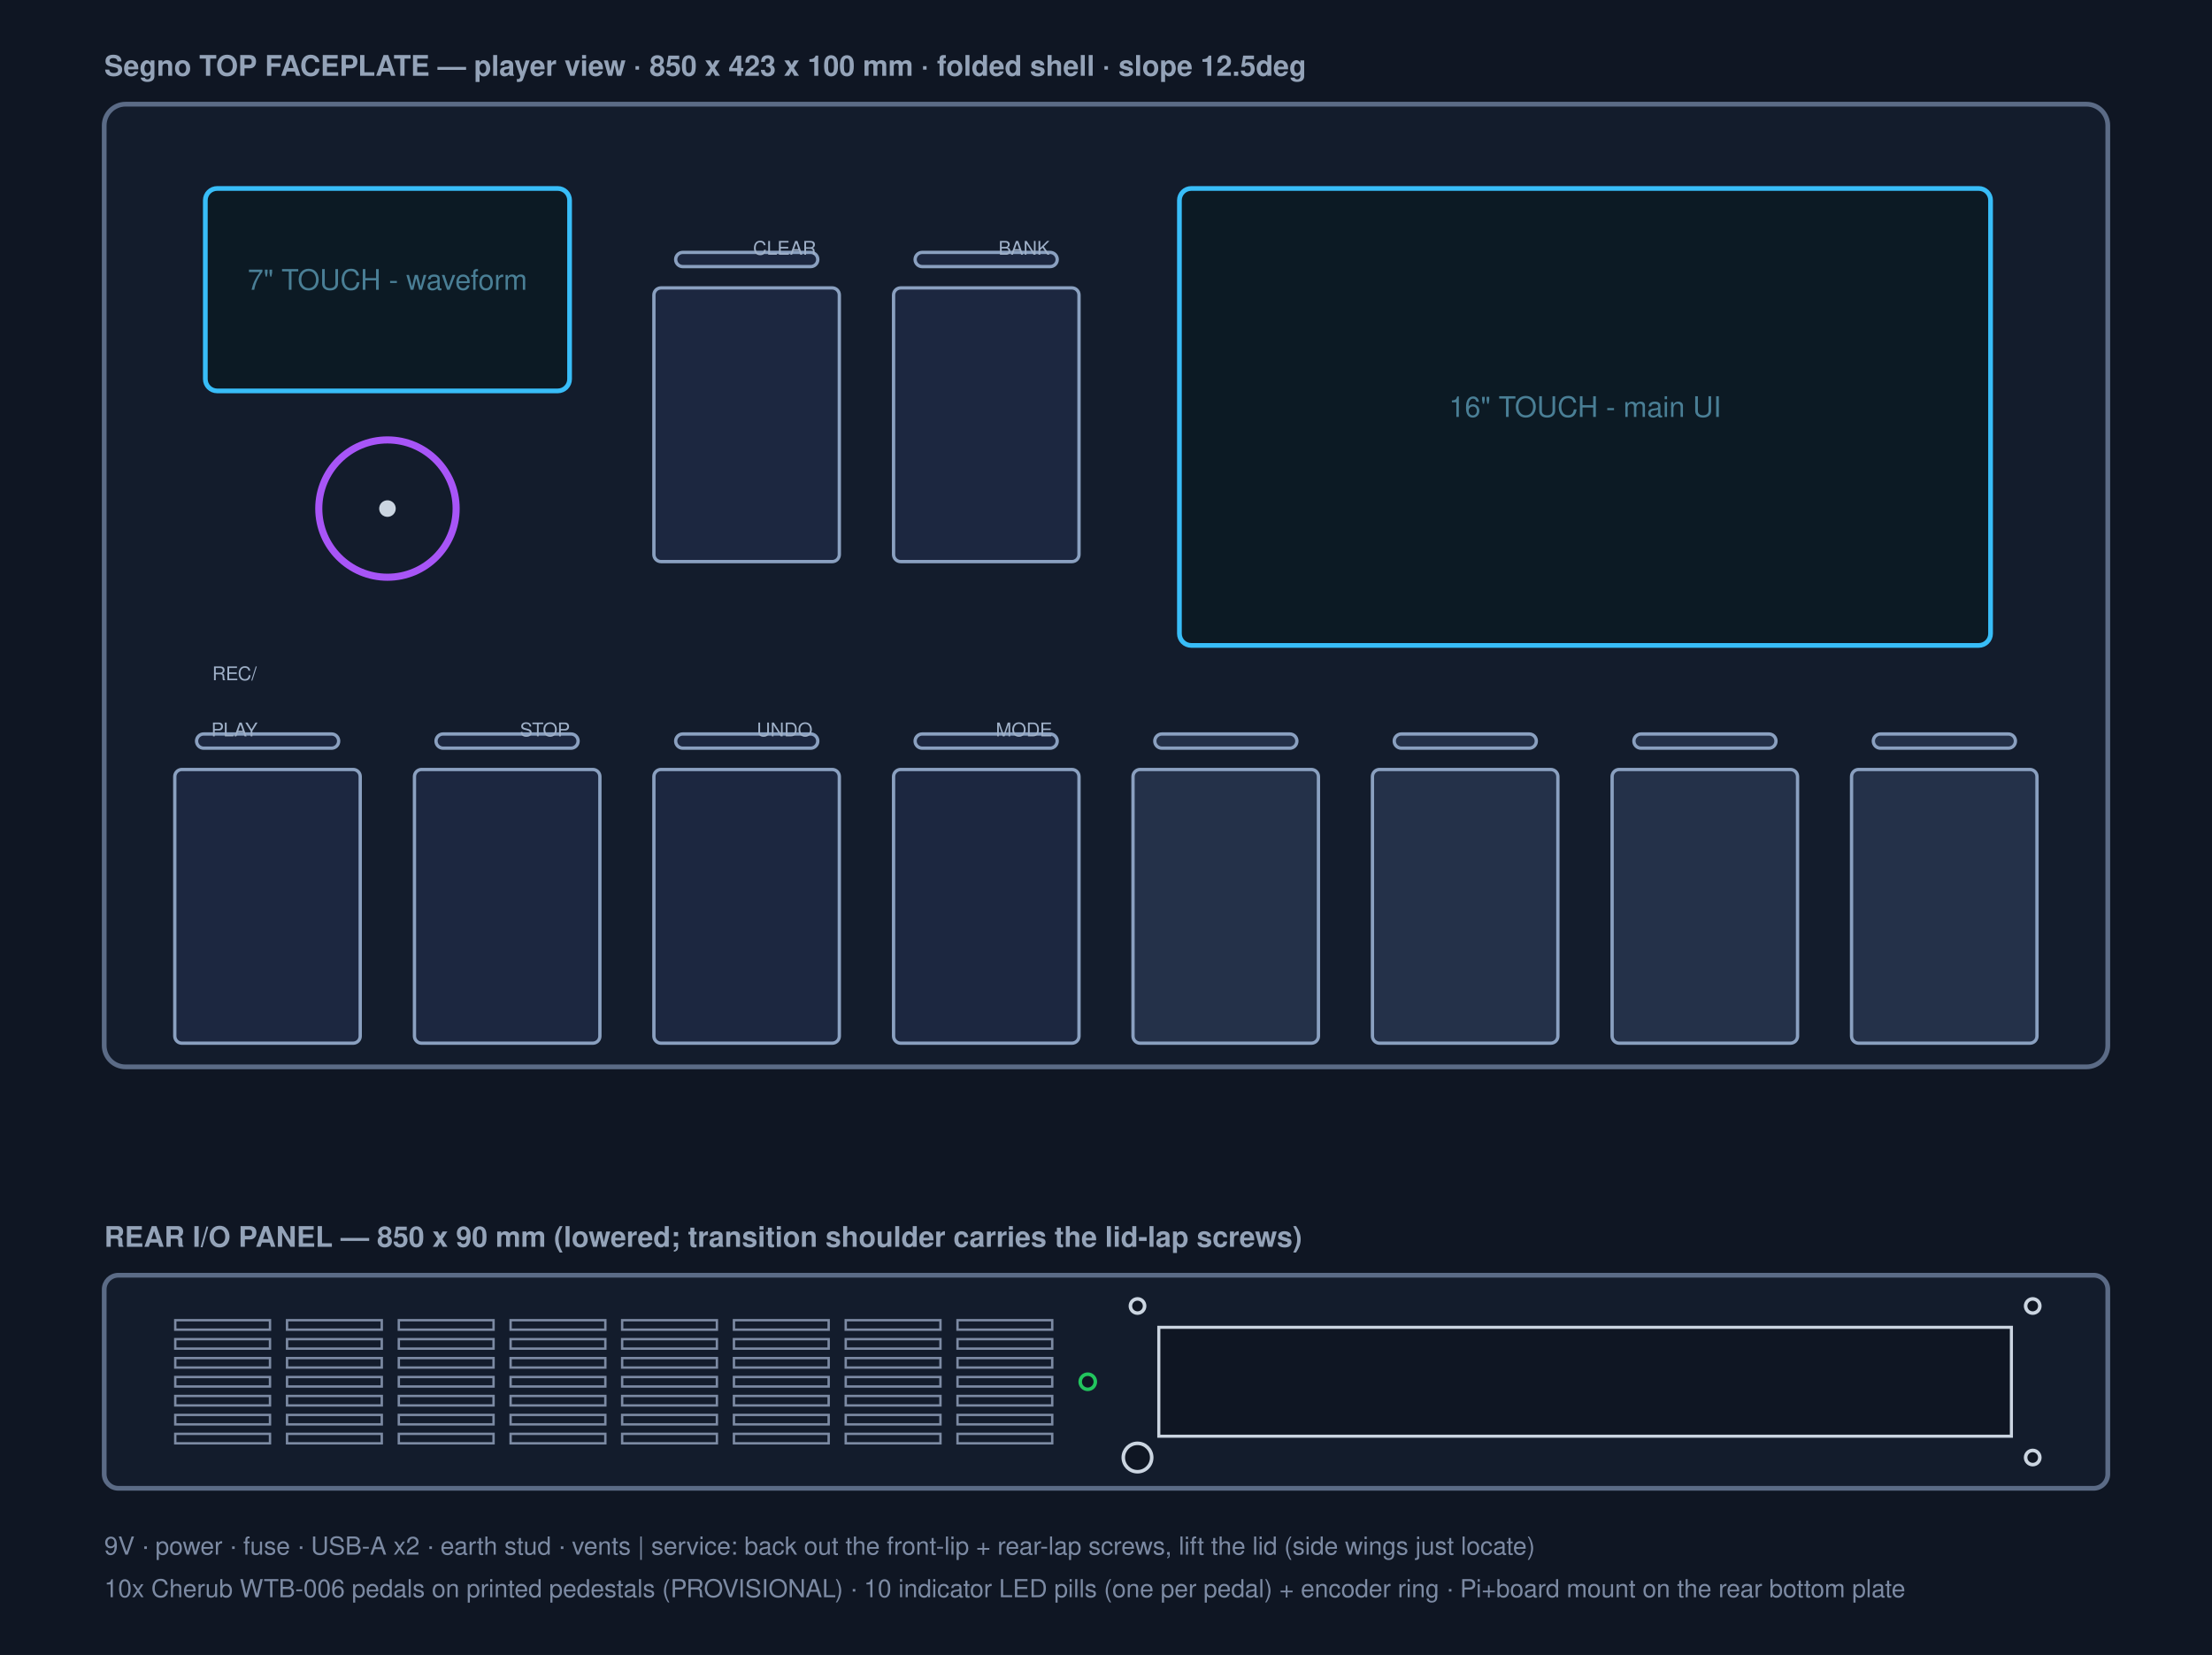
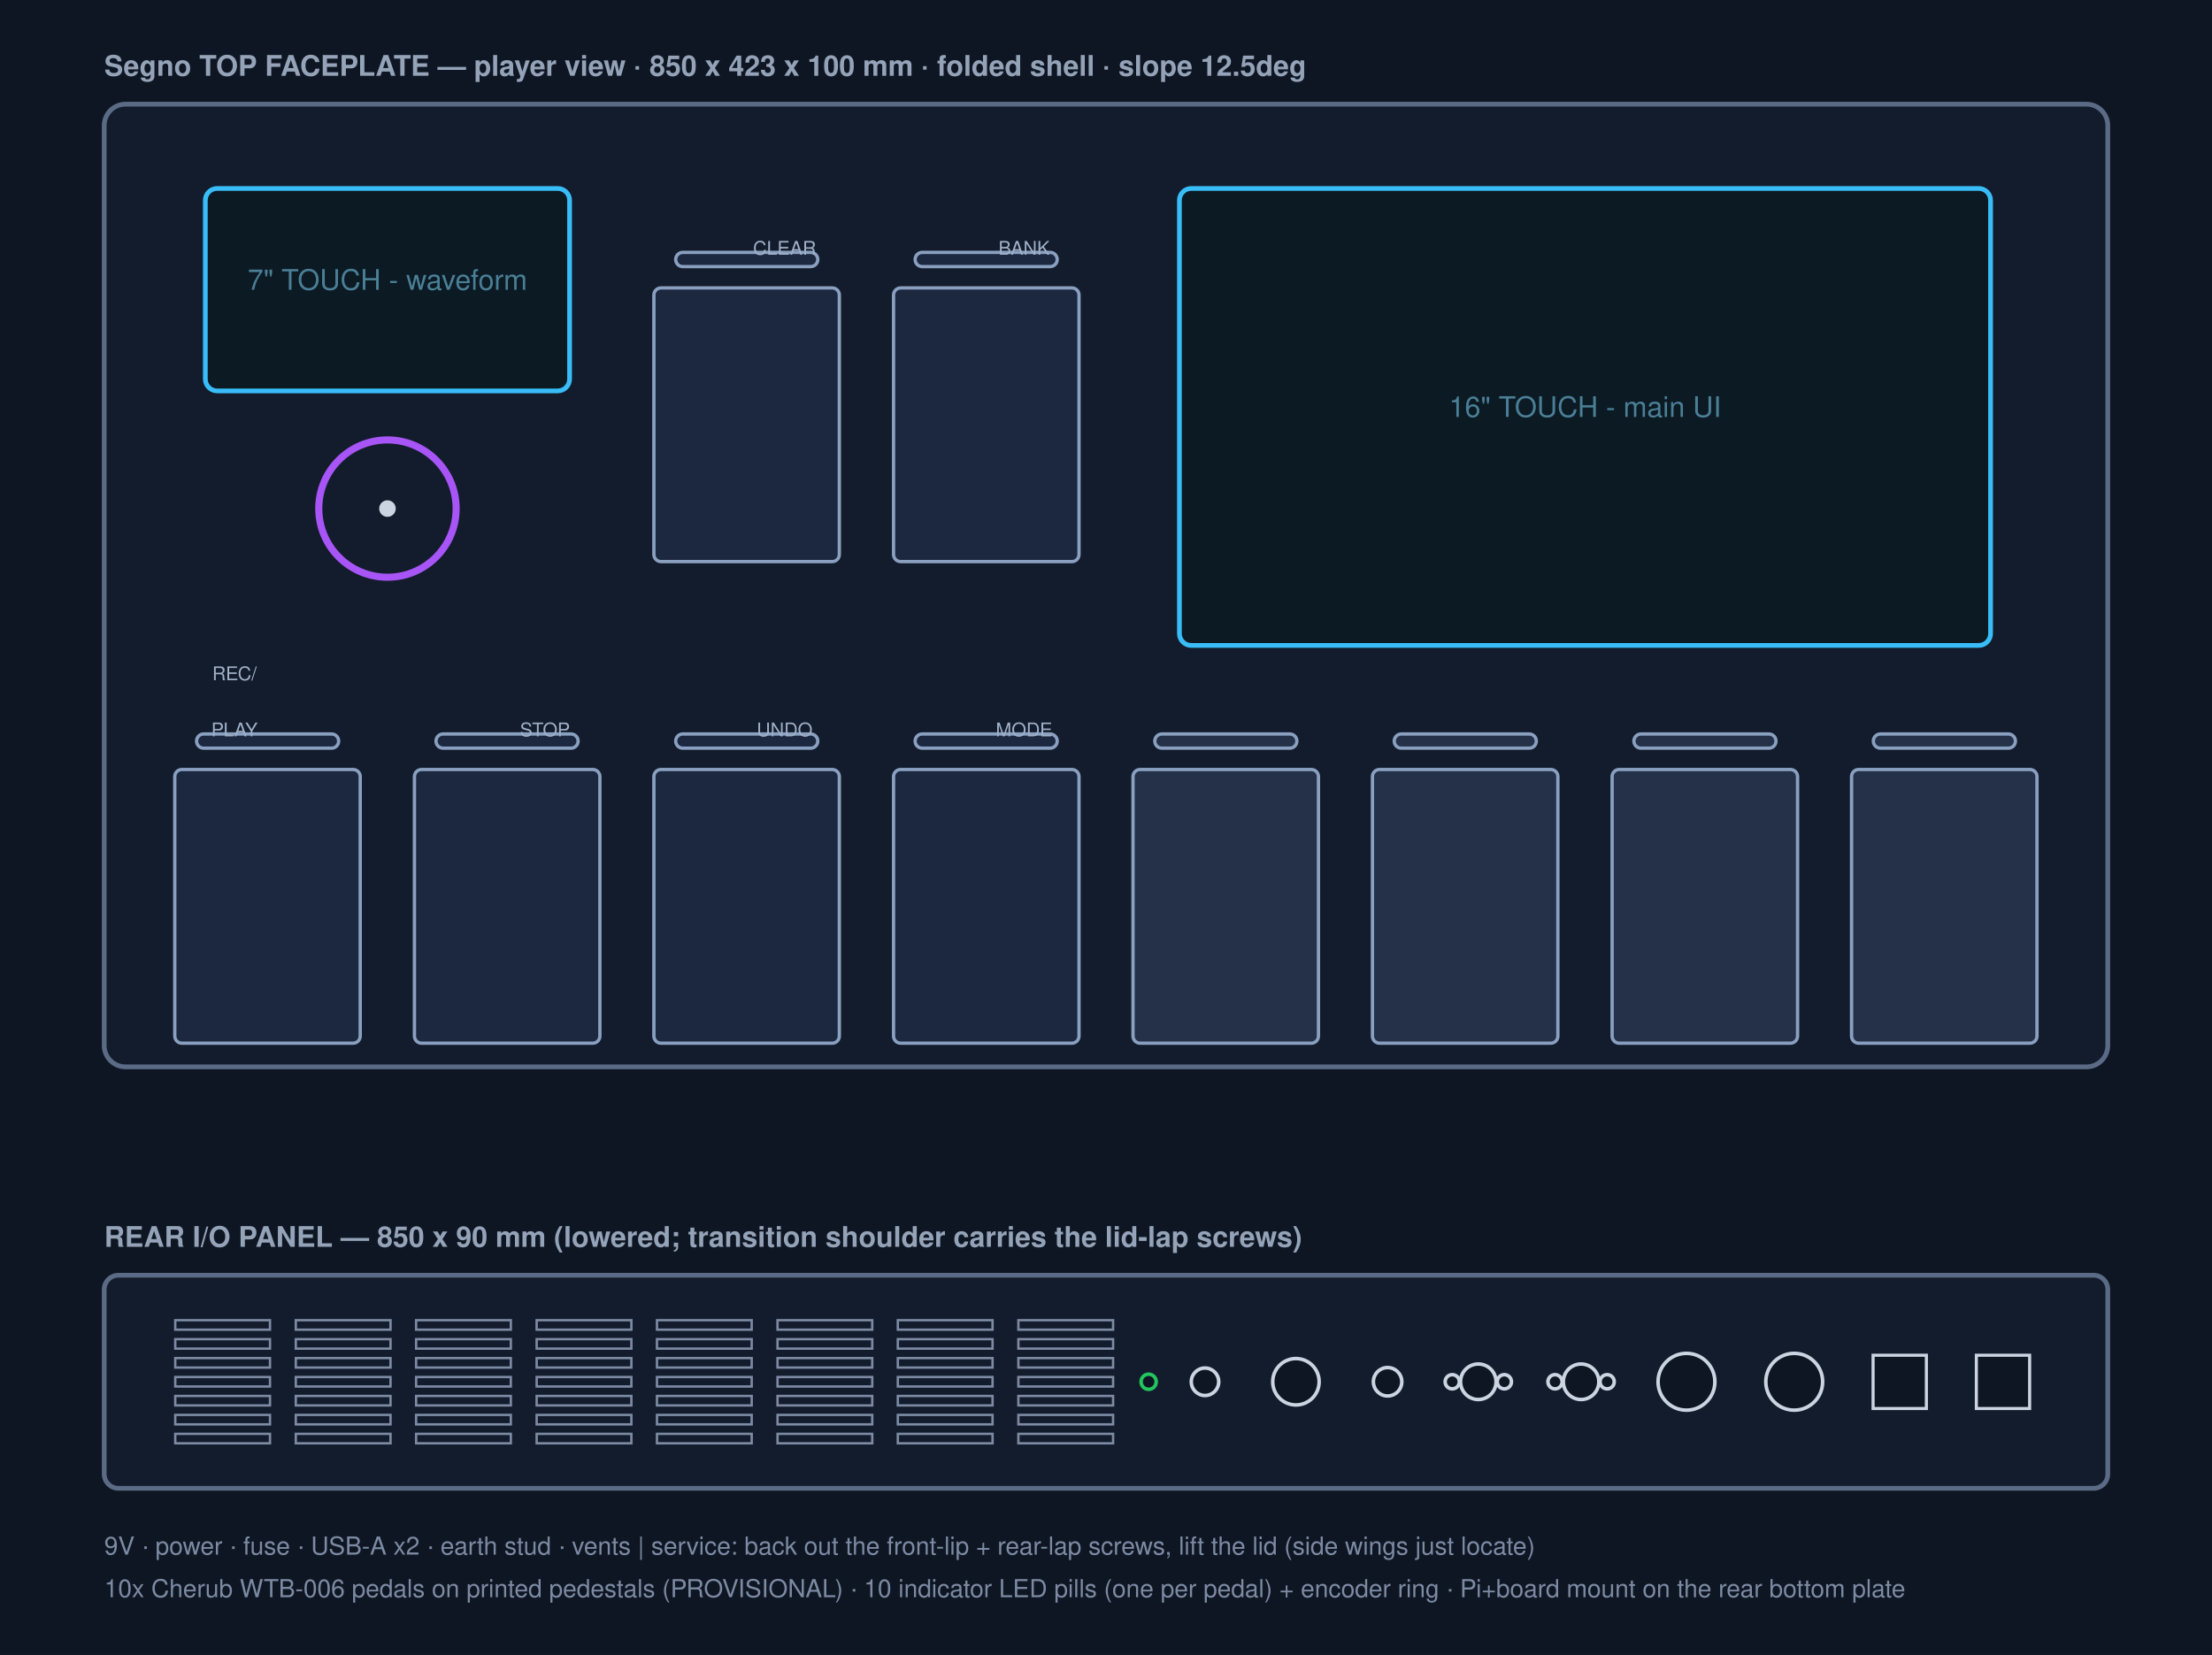
<svg xmlns="http://www.w3.org/2000/svg" viewBox="0 0 934 699" font-family="Helvetica,Arial,sans-serif">
  <rect width="934" height="699" fill="#0f1623" />
  <text x="44" y="32" fill="#94a3b8" font-size="12" font-weight="600">Segno TOP FACEPLATE — player view · 850 x 423 x 100 mm · folded shell · slope 12.5deg</text>
  <rect x="44" y="44" width="846.0" height="406.6" rx="9" fill="#131c2c" stroke="#5b6b86" stroke-width="2" />
  <rect x="73.8" y="325.0" width="78.3" height="115.6" rx="3" fill="#1c2740" stroke="#8aa0c0" stroke-width="1.4" />
  <rect x="175.0" y="325.0" width="78.3" height="115.6" rx="3" fill="#1c2740" stroke="#8aa0c0" stroke-width="1.4" />
  <rect x="276.1" y="325.0" width="78.3" height="115.6" rx="3" fill="#1c2740" stroke="#8aa0c0" stroke-width="1.4" />
  <rect x="377.3" y="325.0" width="78.3" height="115.6" rx="3" fill="#1c2740" stroke="#8aa0c0" stroke-width="1.4" />
  <rect x="478.4" y="325.0" width="78.3" height="115.6" rx="3" fill="#243149" stroke="#8aa0c0" stroke-width="1.4" />
  <rect x="579.5" y="325.0" width="78.3" height="115.6" rx="3" fill="#243149" stroke="#8aa0c0" stroke-width="1.4" />
  <rect x="680.7" y="325.0" width="78.3" height="115.6" rx="3" fill="#243149" stroke="#8aa0c0" stroke-width="1.4" />
  <rect x="781.8" y="325.0" width="78.3" height="115.6" rx="3" fill="#243149" stroke="#8aa0c0" stroke-width="1.4" />
  <rect x="276.1" y="121.6" width="78.3" height="115.6" rx="3" fill="#1c2740" stroke="#8aa0c0" stroke-width="1.4" />
  <rect x="377.3" y="121.6" width="78.3" height="115.6" rx="3" fill="#1c2740" stroke="#8aa0c0" stroke-width="1.4" />
  <rect x="83.0" y="310.0" width="60.0" height="6.0" rx="3" fill="#1c2740" stroke="#8aa0c0" stroke-width="1.4" />
  <rect x="184.1" y="310.0" width="60.0" height="6.0" rx="3" fill="#1c2740" stroke="#8aa0c0" stroke-width="1.4" />
  <rect x="285.3" y="310.0" width="60.0" height="6.0" rx="3" fill="#1c2740" stroke="#8aa0c0" stroke-width="1.4" />
  <rect x="386.4" y="310.0" width="60.0" height="6.0" rx="3" fill="#1c2740" stroke="#8aa0c0" stroke-width="1.4" />
  <rect x="487.6" y="310.0" width="60.0" height="6.0" rx="3" fill="#243149" stroke="#8aa0c0" stroke-width="1.4" />
  <rect x="588.7" y="310.0" width="60.0" height="6.0" rx="3" fill="#243149" stroke="#8aa0c0" stroke-width="1.4" />
  <rect x="689.9" y="310.0" width="60.0" height="6.0" rx="3" fill="#243149" stroke="#8aa0c0" stroke-width="1.4" />
  <rect x="791.0" y="310.0" width="60.0" height="6.0" rx="3" fill="#243149" stroke="#8aa0c0" stroke-width="1.4" />
  <rect x="285.3" y="106.6" width="60.0" height="6.0" rx="3" fill="#1c2740" stroke="#8aa0c0" stroke-width="1.4" />
  <rect x="386.4" y="106.6" width="60.0" height="6.0" rx="3" fill="#1c2740" stroke="#8aa0c0" stroke-width="1.4" />
  <rect x="86.7" y="79.6" width="153.8" height="85.5" rx="5" fill="#0c1a24" stroke="#38bdf8" stroke-width="2" />
  <text x="163.6" y="122.4" fill="#4a7f96" font-size="12" text-anchor="middle">7" TOUCH - waveform</text>
  <rect x="498.0" y="79.6" width="342.5" height="193.0" rx="5" fill="#0c1a24" stroke="#38bdf8" stroke-width="2" />
  <text x="669.3" y="176.1" fill="#4a7f96" font-size="12" text-anchor="middle">16" TOUCH - main UI</text>
  <circle cx="163.6" cy="214.8" r="29.0" fill="none" stroke="#a855f7" stroke-width="3" />
  <circle cx="163.6" cy="214.8" r="3.5" fill="#cbd5e1" />
  <text x="99.0" y="287.3" fill="#9fb0c8" font-size="8" text-anchor="middle">REC/</text>
  <text x="99.0" y="311.0" fill="#9fb0c8" font-size="8" text-anchor="middle">PLAY</text>
  <text x="230.1" y="311.0" fill="#9fb0c8" font-size="8" text-anchor="middle">STOP</text>
  <text x="331.3" y="311.0" fill="#9fb0c8" font-size="8" text-anchor="middle">UNDO</text>
  <text x="432.4" y="311.0" fill="#9fb0c8" font-size="8" text-anchor="middle">MODE</text>
  <text x="331.3" y="107.6" fill="#9fb0c8" font-size="8" text-anchor="middle">CLEAR</text>
  <text x="432.4" y="107.6" fill="#9fb0c8" font-size="8" text-anchor="middle">BANK</text>
  <text x="44" y="526.6" fill="#94a3b8" font-size="12" font-weight="600">REAR I/O PANEL — 850 x 90 mm (lowered; transition shoulder carries the lid-lap screws)</text>
  <rect x="44" y="538.6" width="846.0" height="90.0" rx="6" fill="#131c2c" stroke="#5b6b86" stroke-width="2" />
-   <rect x="489.3" y="560.6" width="360.0" height="46.0" fill="#0f1623" stroke="#cbd5e1" stroke-width="1.3" />
-   <circle cx="480.3" cy="615.6" r="3.0" fill="#0f1623" stroke="#cbd5e1" stroke-width="1.5" />
-   <circle cx="480.3" cy="615.6" r="6.0" fill="#0f1623" stroke="#cbd5e1" stroke-width="1.5" />
-   <circle cx="480.3" cy="551.6" r="3.0" fill="#0f1623" stroke="#cbd5e1" stroke-width="1.5" />
-   <circle cx="858.3" cy="615.6" r="3.0" fill="#0f1623" stroke="#cbd5e1" stroke-width="1.5" />
-   <circle cx="858.3" cy="551.6" r="3.0" fill="#0f1623" stroke="#cbd5e1" stroke-width="1.5" />
-   <circle cx="459.3" cy="583.6" r="3.2" fill="#0f1623" stroke="#22c55e" stroke-width="1.5" />
+   <circle cx="508.8" cy="583.6" r="5.8" fill="#0f1623" stroke="#cbd5e1" stroke-width="1.5" />
+   <circle cx="547.2" cy="583.6" r="9.8" fill="#0f1623" stroke="#cbd5e1" stroke-width="1.5" />
+   <circle cx="585.9" cy="583.6" r="6.0" fill="#0f1623" stroke="#cbd5e1" stroke-width="1.5" />
+   <circle cx="624.2" cy="583.6" r="7.5" fill="#0f1623" stroke="#cbd5e1" stroke-width="1.5" />
+   <circle cx="613.2" cy="583.6" r="3.0" fill="#0f1623" stroke="#cbd5e1" stroke-width="1.5" />
+   <circle cx="635.2" cy="583.6" r="3.0" fill="#0f1623" stroke="#cbd5e1" stroke-width="1.5" />
+   <circle cx="667.6" cy="583.6" r="7.5" fill="#0f1623" stroke="#cbd5e1" stroke-width="1.5" />
+   <circle cx="656.6" cy="583.6" r="3.0" fill="#0f1623" stroke="#cbd5e1" stroke-width="1.5" />
+   <circle cx="678.6" cy="583.6" r="3.0" fill="#0f1623" stroke="#cbd5e1" stroke-width="1.5" />
+   <circle cx="712.1" cy="583.6" r="12.0" fill="#0f1623" stroke="#cbd5e1" stroke-width="1.5" />
+   <circle cx="757.6" cy="583.6" r="12.0" fill="#0f1623" stroke="#cbd5e1" stroke-width="1.5" />
+   <rect x="790.9" y="572.4" width="22.5" height="22.5" fill="#0f1623" stroke="#cbd5e1" stroke-width="1.3" />
+   <rect x="834.5" y="572.4" width="22.5" height="22.5" fill="#0f1623" stroke="#cbd5e1" stroke-width="1.3" />
+   <circle cx="485.0" cy="583.6" r="3.2" fill="#0f1623" stroke="#22c55e" stroke-width="1.5" />
  <rect x="74.0" y="605.6" width="40.0" height="4.0" fill="none" stroke="#7c8aa3" stroke-width="1" />
-   <rect x="121.2" y="605.6" width="40.0" height="4.0" fill="none" stroke="#7c8aa3" stroke-width="1" />
-   <rect x="168.4" y="605.6" width="40.0" height="4.0" fill="none" stroke="#7c8aa3" stroke-width="1" />
-   <rect x="215.6" y="605.6" width="40.0" height="4.0" fill="none" stroke="#7c8aa3" stroke-width="1" />
-   <rect x="262.7" y="605.6" width="40.0" height="4.0" fill="none" stroke="#7c8aa3" stroke-width="1" />
-   <rect x="309.9" y="605.6" width="40.0" height="4.0" fill="none" stroke="#7c8aa3" stroke-width="1" />
-   <rect x="357.1" y="605.6" width="40.0" height="4.0" fill="none" stroke="#7c8aa3" stroke-width="1" />
-   <rect x="404.3" y="605.6" width="40.0" height="4.0" fill="none" stroke="#7c8aa3" stroke-width="1" />
+   <rect x="124.9" y="605.6" width="40.0" height="4.0" fill="none" stroke="#7c8aa3" stroke-width="1" />
+   <rect x="175.7" y="605.6" width="40.0" height="4.0" fill="none" stroke="#7c8aa3" stroke-width="1" />
+   <rect x="226.6" y="605.6" width="40.0" height="4.0" fill="none" stroke="#7c8aa3" stroke-width="1" />
+   <rect x="277.4" y="605.6" width="40.0" height="4.0" fill="none" stroke="#7c8aa3" stroke-width="1" />
+   <rect x="328.3" y="605.6" width="40.0" height="4.0" fill="none" stroke="#7c8aa3" stroke-width="1" />
+   <rect x="379.1" y="605.6" width="40.0" height="4.0" fill="none" stroke="#7c8aa3" stroke-width="1" />
+   <rect x="430.0" y="605.6" width="40.0" height="4.0" fill="none" stroke="#7c8aa3" stroke-width="1" />
  <rect x="74.0" y="597.6" width="40.0" height="4.0" fill="none" stroke="#7c8aa3" stroke-width="1" />
-   <rect x="121.2" y="597.6" width="40.0" height="4.0" fill="none" stroke="#7c8aa3" stroke-width="1" />
-   <rect x="168.4" y="597.6" width="40.0" height="4.0" fill="none" stroke="#7c8aa3" stroke-width="1" />
-   <rect x="215.6" y="597.6" width="40.0" height="4.0" fill="none" stroke="#7c8aa3" stroke-width="1" />
-   <rect x="262.7" y="597.6" width="40.0" height="4.0" fill="none" stroke="#7c8aa3" stroke-width="1" />
-   <rect x="309.9" y="597.6" width="40.0" height="4.0" fill="none" stroke="#7c8aa3" stroke-width="1" />
-   <rect x="357.1" y="597.6" width="40.0" height="4.0" fill="none" stroke="#7c8aa3" stroke-width="1" />
-   <rect x="404.3" y="597.6" width="40.0" height="4.0" fill="none" stroke="#7c8aa3" stroke-width="1" />
+   <rect x="124.9" y="597.6" width="40.0" height="4.0" fill="none" stroke="#7c8aa3" stroke-width="1" />
+   <rect x="175.7" y="597.6" width="40.0" height="4.0" fill="none" stroke="#7c8aa3" stroke-width="1" />
+   <rect x="226.6" y="597.6" width="40.0" height="4.0" fill="none" stroke="#7c8aa3" stroke-width="1" />
+   <rect x="277.4" y="597.6" width="40.0" height="4.0" fill="none" stroke="#7c8aa3" stroke-width="1" />
+   <rect x="328.3" y="597.6" width="40.0" height="4.0" fill="none" stroke="#7c8aa3" stroke-width="1" />
+   <rect x="379.1" y="597.6" width="40.0" height="4.0" fill="none" stroke="#7c8aa3" stroke-width="1" />
+   <rect x="430.0" y="597.6" width="40.0" height="4.0" fill="none" stroke="#7c8aa3" stroke-width="1" />
  <rect x="74.0" y="589.6" width="40.0" height="4.0" fill="none" stroke="#7c8aa3" stroke-width="1" />
-   <rect x="121.2" y="589.6" width="40.0" height="4.0" fill="none" stroke="#7c8aa3" stroke-width="1" />
-   <rect x="168.4" y="589.6" width="40.0" height="4.0" fill="none" stroke="#7c8aa3" stroke-width="1" />
-   <rect x="215.6" y="589.6" width="40.0" height="4.0" fill="none" stroke="#7c8aa3" stroke-width="1" />
-   <rect x="262.7" y="589.6" width="40.0" height="4.0" fill="none" stroke="#7c8aa3" stroke-width="1" />
-   <rect x="309.9" y="589.6" width="40.0" height="4.0" fill="none" stroke="#7c8aa3" stroke-width="1" />
-   <rect x="357.1" y="589.6" width="40.0" height="4.0" fill="none" stroke="#7c8aa3" stroke-width="1" />
-   <rect x="404.3" y="589.6" width="40.0" height="4.0" fill="none" stroke="#7c8aa3" stroke-width="1" />
+   <rect x="124.9" y="589.6" width="40.0" height="4.0" fill="none" stroke="#7c8aa3" stroke-width="1" />
+   <rect x="175.7" y="589.6" width="40.0" height="4.0" fill="none" stroke="#7c8aa3" stroke-width="1" />
+   <rect x="226.6" y="589.6" width="40.0" height="4.0" fill="none" stroke="#7c8aa3" stroke-width="1" />
+   <rect x="277.4" y="589.6" width="40.0" height="4.0" fill="none" stroke="#7c8aa3" stroke-width="1" />
+   <rect x="328.3" y="589.6" width="40.0" height="4.0" fill="none" stroke="#7c8aa3" stroke-width="1" />
+   <rect x="379.1" y="589.6" width="40.0" height="4.0" fill="none" stroke="#7c8aa3" stroke-width="1" />
+   <rect x="430.0" y="589.6" width="40.0" height="4.0" fill="none" stroke="#7c8aa3" stroke-width="1" />
  <rect x="74.0" y="581.6" width="40.0" height="4.0" fill="none" stroke="#7c8aa3" stroke-width="1" />
-   <rect x="121.2" y="581.6" width="40.0" height="4.0" fill="none" stroke="#7c8aa3" stroke-width="1" />
-   <rect x="168.4" y="581.6" width="40.0" height="4.0" fill="none" stroke="#7c8aa3" stroke-width="1" />
-   <rect x="215.6" y="581.6" width="40.0" height="4.0" fill="none" stroke="#7c8aa3" stroke-width="1" />
-   <rect x="262.7" y="581.6" width="40.0" height="4.0" fill="none" stroke="#7c8aa3" stroke-width="1" />
-   <rect x="309.9" y="581.6" width="40.0" height="4.0" fill="none" stroke="#7c8aa3" stroke-width="1" />
-   <rect x="357.1" y="581.6" width="40.0" height="4.0" fill="none" stroke="#7c8aa3" stroke-width="1" />
-   <rect x="404.3" y="581.6" width="40.0" height="4.0" fill="none" stroke="#7c8aa3" stroke-width="1" />
+   <rect x="124.9" y="581.6" width="40.0" height="4.0" fill="none" stroke="#7c8aa3" stroke-width="1" />
+   <rect x="175.7" y="581.6" width="40.0" height="4.0" fill="none" stroke="#7c8aa3" stroke-width="1" />
+   <rect x="226.6" y="581.6" width="40.0" height="4.0" fill="none" stroke="#7c8aa3" stroke-width="1" />
+   <rect x="277.4" y="581.6" width="40.0" height="4.0" fill="none" stroke="#7c8aa3" stroke-width="1" />
+   <rect x="328.3" y="581.6" width="40.0" height="4.0" fill="none" stroke="#7c8aa3" stroke-width="1" />
+   <rect x="379.1" y="581.6" width="40.0" height="4.0" fill="none" stroke="#7c8aa3" stroke-width="1" />
+   <rect x="430.0" y="581.6" width="40.0" height="4.0" fill="none" stroke="#7c8aa3" stroke-width="1" />
  <rect x="74.0" y="573.6" width="40.0" height="4.0" fill="none" stroke="#7c8aa3" stroke-width="1" />
-   <rect x="121.2" y="573.6" width="40.0" height="4.0" fill="none" stroke="#7c8aa3" stroke-width="1" />
-   <rect x="168.4" y="573.6" width="40.0" height="4.0" fill="none" stroke="#7c8aa3" stroke-width="1" />
-   <rect x="215.6" y="573.6" width="40.0" height="4.0" fill="none" stroke="#7c8aa3" stroke-width="1" />
-   <rect x="262.7" y="573.6" width="40.0" height="4.0" fill="none" stroke="#7c8aa3" stroke-width="1" />
-   <rect x="309.9" y="573.6" width="40.0" height="4.0" fill="none" stroke="#7c8aa3" stroke-width="1" />
-   <rect x="357.1" y="573.6" width="40.0" height="4.0" fill="none" stroke="#7c8aa3" stroke-width="1" />
-   <rect x="404.3" y="573.6" width="40.0" height="4.0" fill="none" stroke="#7c8aa3" stroke-width="1" />
+   <rect x="124.9" y="573.6" width="40.0" height="4.0" fill="none" stroke="#7c8aa3" stroke-width="1" />
+   <rect x="175.7" y="573.6" width="40.0" height="4.0" fill="none" stroke="#7c8aa3" stroke-width="1" />
+   <rect x="226.6" y="573.6" width="40.0" height="4.0" fill="none" stroke="#7c8aa3" stroke-width="1" />
+   <rect x="277.4" y="573.6" width="40.0" height="4.0" fill="none" stroke="#7c8aa3" stroke-width="1" />
+   <rect x="328.3" y="573.6" width="40.0" height="4.0" fill="none" stroke="#7c8aa3" stroke-width="1" />
+   <rect x="379.1" y="573.6" width="40.0" height="4.0" fill="none" stroke="#7c8aa3" stroke-width="1" />
+   <rect x="430.0" y="573.6" width="40.0" height="4.0" fill="none" stroke="#7c8aa3" stroke-width="1" />
  <rect x="74.0" y="565.6" width="40.0" height="4.0" fill="none" stroke="#7c8aa3" stroke-width="1" />
-   <rect x="121.2" y="565.6" width="40.0" height="4.0" fill="none" stroke="#7c8aa3" stroke-width="1" />
-   <rect x="168.4" y="565.6" width="40.0" height="4.0" fill="none" stroke="#7c8aa3" stroke-width="1" />
-   <rect x="215.6" y="565.6" width="40.0" height="4.0" fill="none" stroke="#7c8aa3" stroke-width="1" />
-   <rect x="262.7" y="565.6" width="40.0" height="4.0" fill="none" stroke="#7c8aa3" stroke-width="1" />
-   <rect x="309.9" y="565.6" width="40.0" height="4.0" fill="none" stroke="#7c8aa3" stroke-width="1" />
-   <rect x="357.1" y="565.6" width="40.0" height="4.0" fill="none" stroke="#7c8aa3" stroke-width="1" />
-   <rect x="404.3" y="565.6" width="40.0" height="4.0" fill="none" stroke="#7c8aa3" stroke-width="1" />
+   <rect x="124.9" y="565.6" width="40.0" height="4.0" fill="none" stroke="#7c8aa3" stroke-width="1" />
+   <rect x="175.7" y="565.6" width="40.0" height="4.0" fill="none" stroke="#7c8aa3" stroke-width="1" />
+   <rect x="226.6" y="565.6" width="40.0" height="4.0" fill="none" stroke="#7c8aa3" stroke-width="1" />
+   <rect x="277.4" y="565.6" width="40.0" height="4.0" fill="none" stroke="#7c8aa3" stroke-width="1" />
+   <rect x="328.3" y="565.6" width="40.0" height="4.0" fill="none" stroke="#7c8aa3" stroke-width="1" />
+   <rect x="379.1" y="565.6" width="40.0" height="4.0" fill="none" stroke="#7c8aa3" stroke-width="1" />
+   <rect x="430.0" y="565.6" width="40.0" height="4.0" fill="none" stroke="#7c8aa3" stroke-width="1" />
  <rect x="74.0" y="557.6" width="40.0" height="4.0" fill="none" stroke="#7c8aa3" stroke-width="1" />
-   <rect x="121.2" y="557.6" width="40.0" height="4.0" fill="none" stroke="#7c8aa3" stroke-width="1" />
-   <rect x="168.4" y="557.6" width="40.0" height="4.0" fill="none" stroke="#7c8aa3" stroke-width="1" />
-   <rect x="215.6" y="557.6" width="40.0" height="4.0" fill="none" stroke="#7c8aa3" stroke-width="1" />
-   <rect x="262.7" y="557.6" width="40.0" height="4.0" fill="none" stroke="#7c8aa3" stroke-width="1" />
-   <rect x="309.9" y="557.6" width="40.0" height="4.0" fill="none" stroke="#7c8aa3" stroke-width="1" />
-   <rect x="357.1" y="557.6" width="40.0" height="4.0" fill="none" stroke="#7c8aa3" stroke-width="1" />
-   <rect x="404.3" y="557.6" width="40.0" height="4.0" fill="none" stroke="#7c8aa3" stroke-width="1" />
+   <rect x="124.9" y="557.6" width="40.0" height="4.0" fill="none" stroke="#7c8aa3" stroke-width="1" />
+   <rect x="175.7" y="557.6" width="40.0" height="4.0" fill="none" stroke="#7c8aa3" stroke-width="1" />
+   <rect x="226.6" y="557.6" width="40.0" height="4.0" fill="none" stroke="#7c8aa3" stroke-width="1" />
+   <rect x="277.4" y="557.6" width="40.0" height="4.0" fill="none" stroke="#7c8aa3" stroke-width="1" />
+   <rect x="328.3" y="557.6" width="40.0" height="4.0" fill="none" stroke="#7c8aa3" stroke-width="1" />
+   <rect x="379.1" y="557.6" width="40.0" height="4.0" fill="none" stroke="#7c8aa3" stroke-width="1" />
+   <rect x="430.0" y="557.6" width="40.0" height="4.0" fill="none" stroke="#7c8aa3" stroke-width="1" />
  <text x="44" y="656.6" fill="#7c8aa3" font-size="10.5">9V · power · fuse · USB-A x2 · earth stud · vents   |   service: back out the front-lip + rear-lap screws, lift the lid (side wings just locate)</text>
  <text x="44" y="674.6" fill="#7c8aa3" font-size="10.5">10x Cherub WTB-006 pedals on printed pedestals (PROVISIONAL) · 10 indicator LED pills (one per pedal) + encoder ring · Pi+board mount on the rear bottom plate</text>
</svg>
